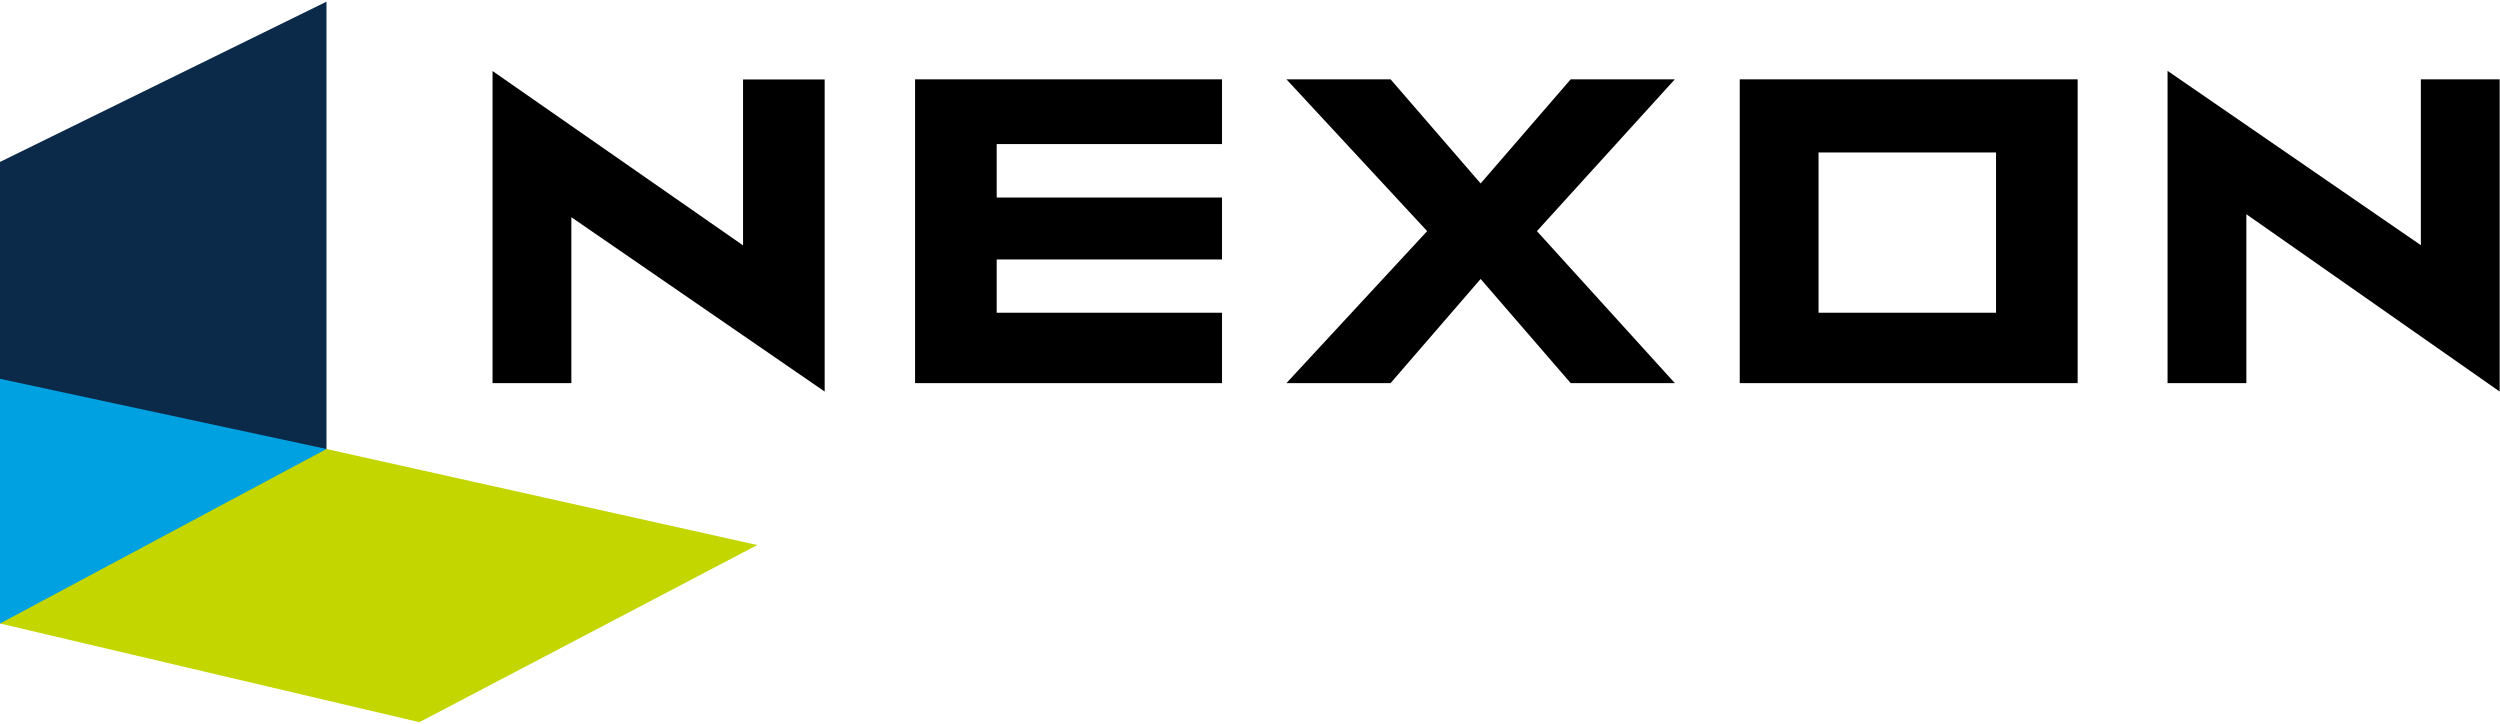
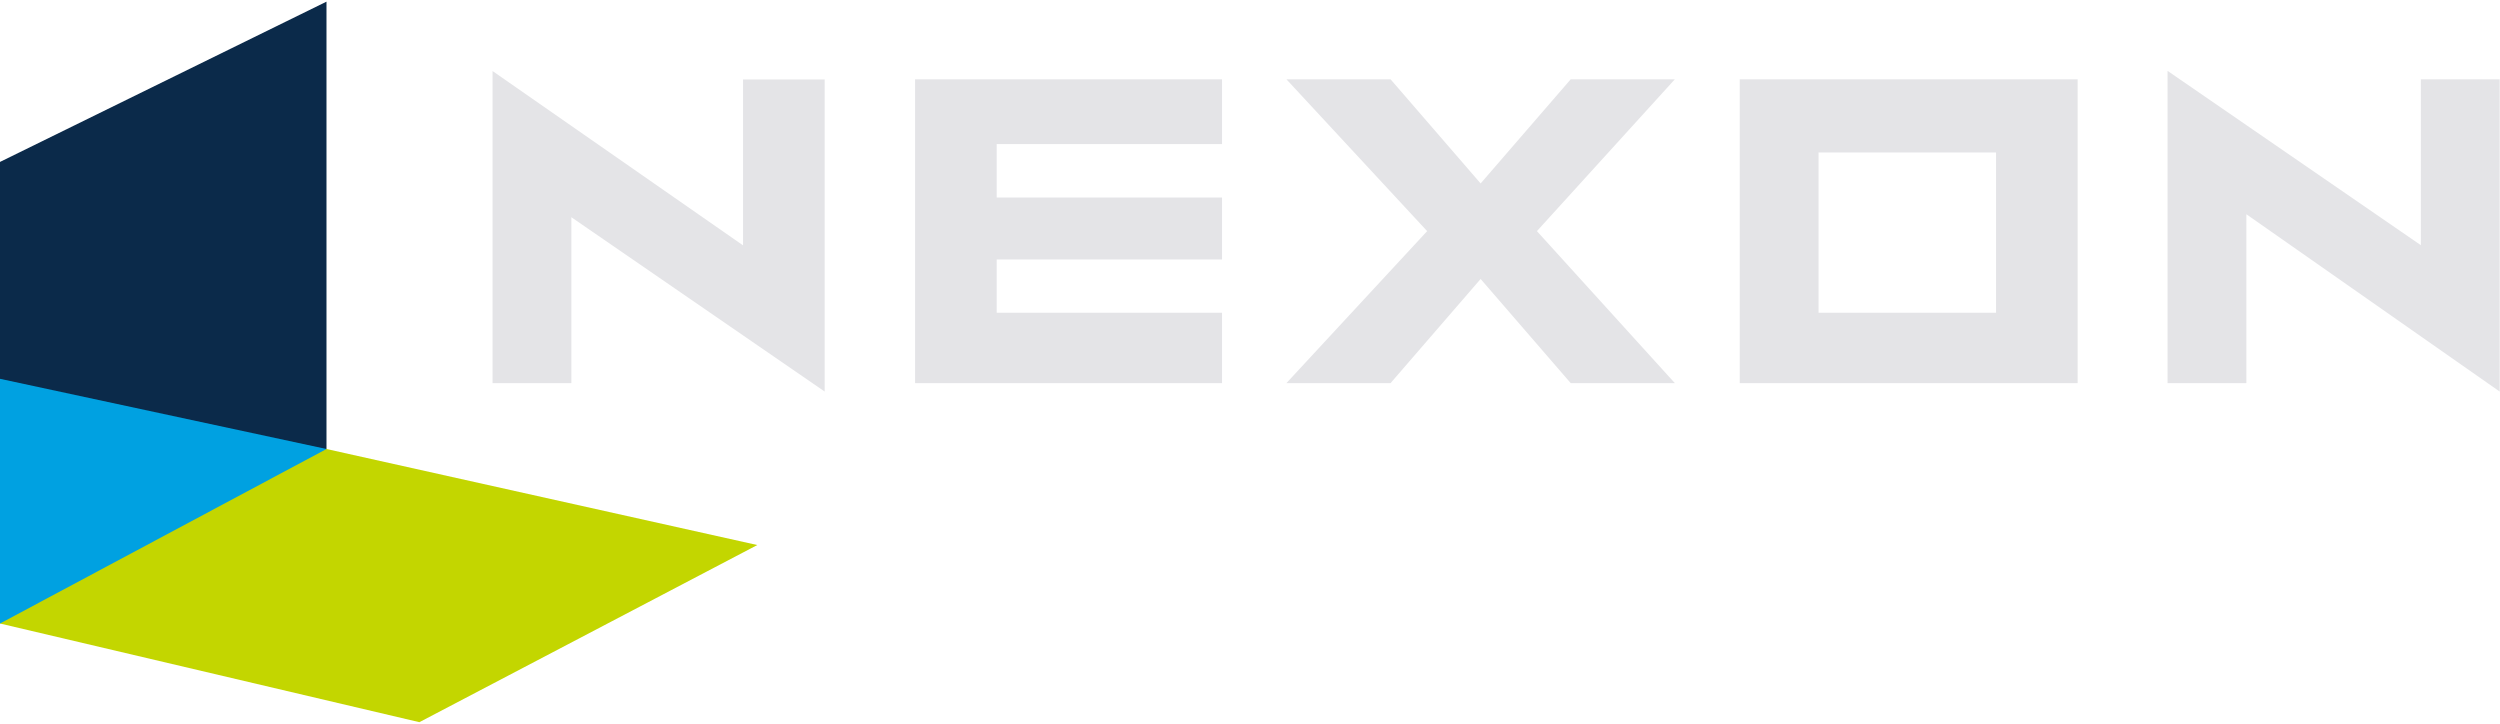
<svg xmlns="http://www.w3.org/2000/svg" version="1.2" viewBox="0 0 1510 437" width="1510" height="437">
  <style>
		.s0 { fill: #0b2a4a }
		.s1 { fill: #c3d600 }
		.s2 { fill: #00a1e1 }
- 		.s3 { fill: #000000 }
+ 		.s3 { fill: #e4e4e7 }
	</style>
  <g id="layer1">
    <g id="g2476">
      <g id="g2520">
        <g id="g2522">
          <g id="g2198">
            <path id="path2482" class="s0" d="m197.2 271.2h-197.2v-173.4l197.2-96.8z" />
            <path id="path2488" class="s1" d="m0 376.6l0.6-105.6 196.6 0.2 260.2 58-204.1 107z" />
            <path id="path2494" class="s2" d="m197.2 271.2l-197.2 105.4v-147.8z" />
            <path id="path2500" fill-rule="evenodd" class="s3" d="m602 87v32.3h136.1v37.4h-136.1v32.2h136.1v42.5h-185.4v-183.5h185.4v39.1zm448.8-39.1h204.1v183.5h-204.1zm47.6 44.2v96.8h107.2v-96.8zm-86.8 139.3h-62.9l-54.4-62.9-54.4 62.9h-62.9l85-91.8-85-91.7h62.9l54.4 62.9 54.4-62.9h62.9l-83.3 91.7zm-513.5 5.1l-153-105.3v100.2h-47.6v-188.5l151.3 105.3v-100.2h49.3zm811.1-193.7l153 105.3v-100.2h47.6v188.6l-153-107.1v102h-47.6z" />
          </g>
        </g>
      </g>
    </g>
  </g>
</svg>
